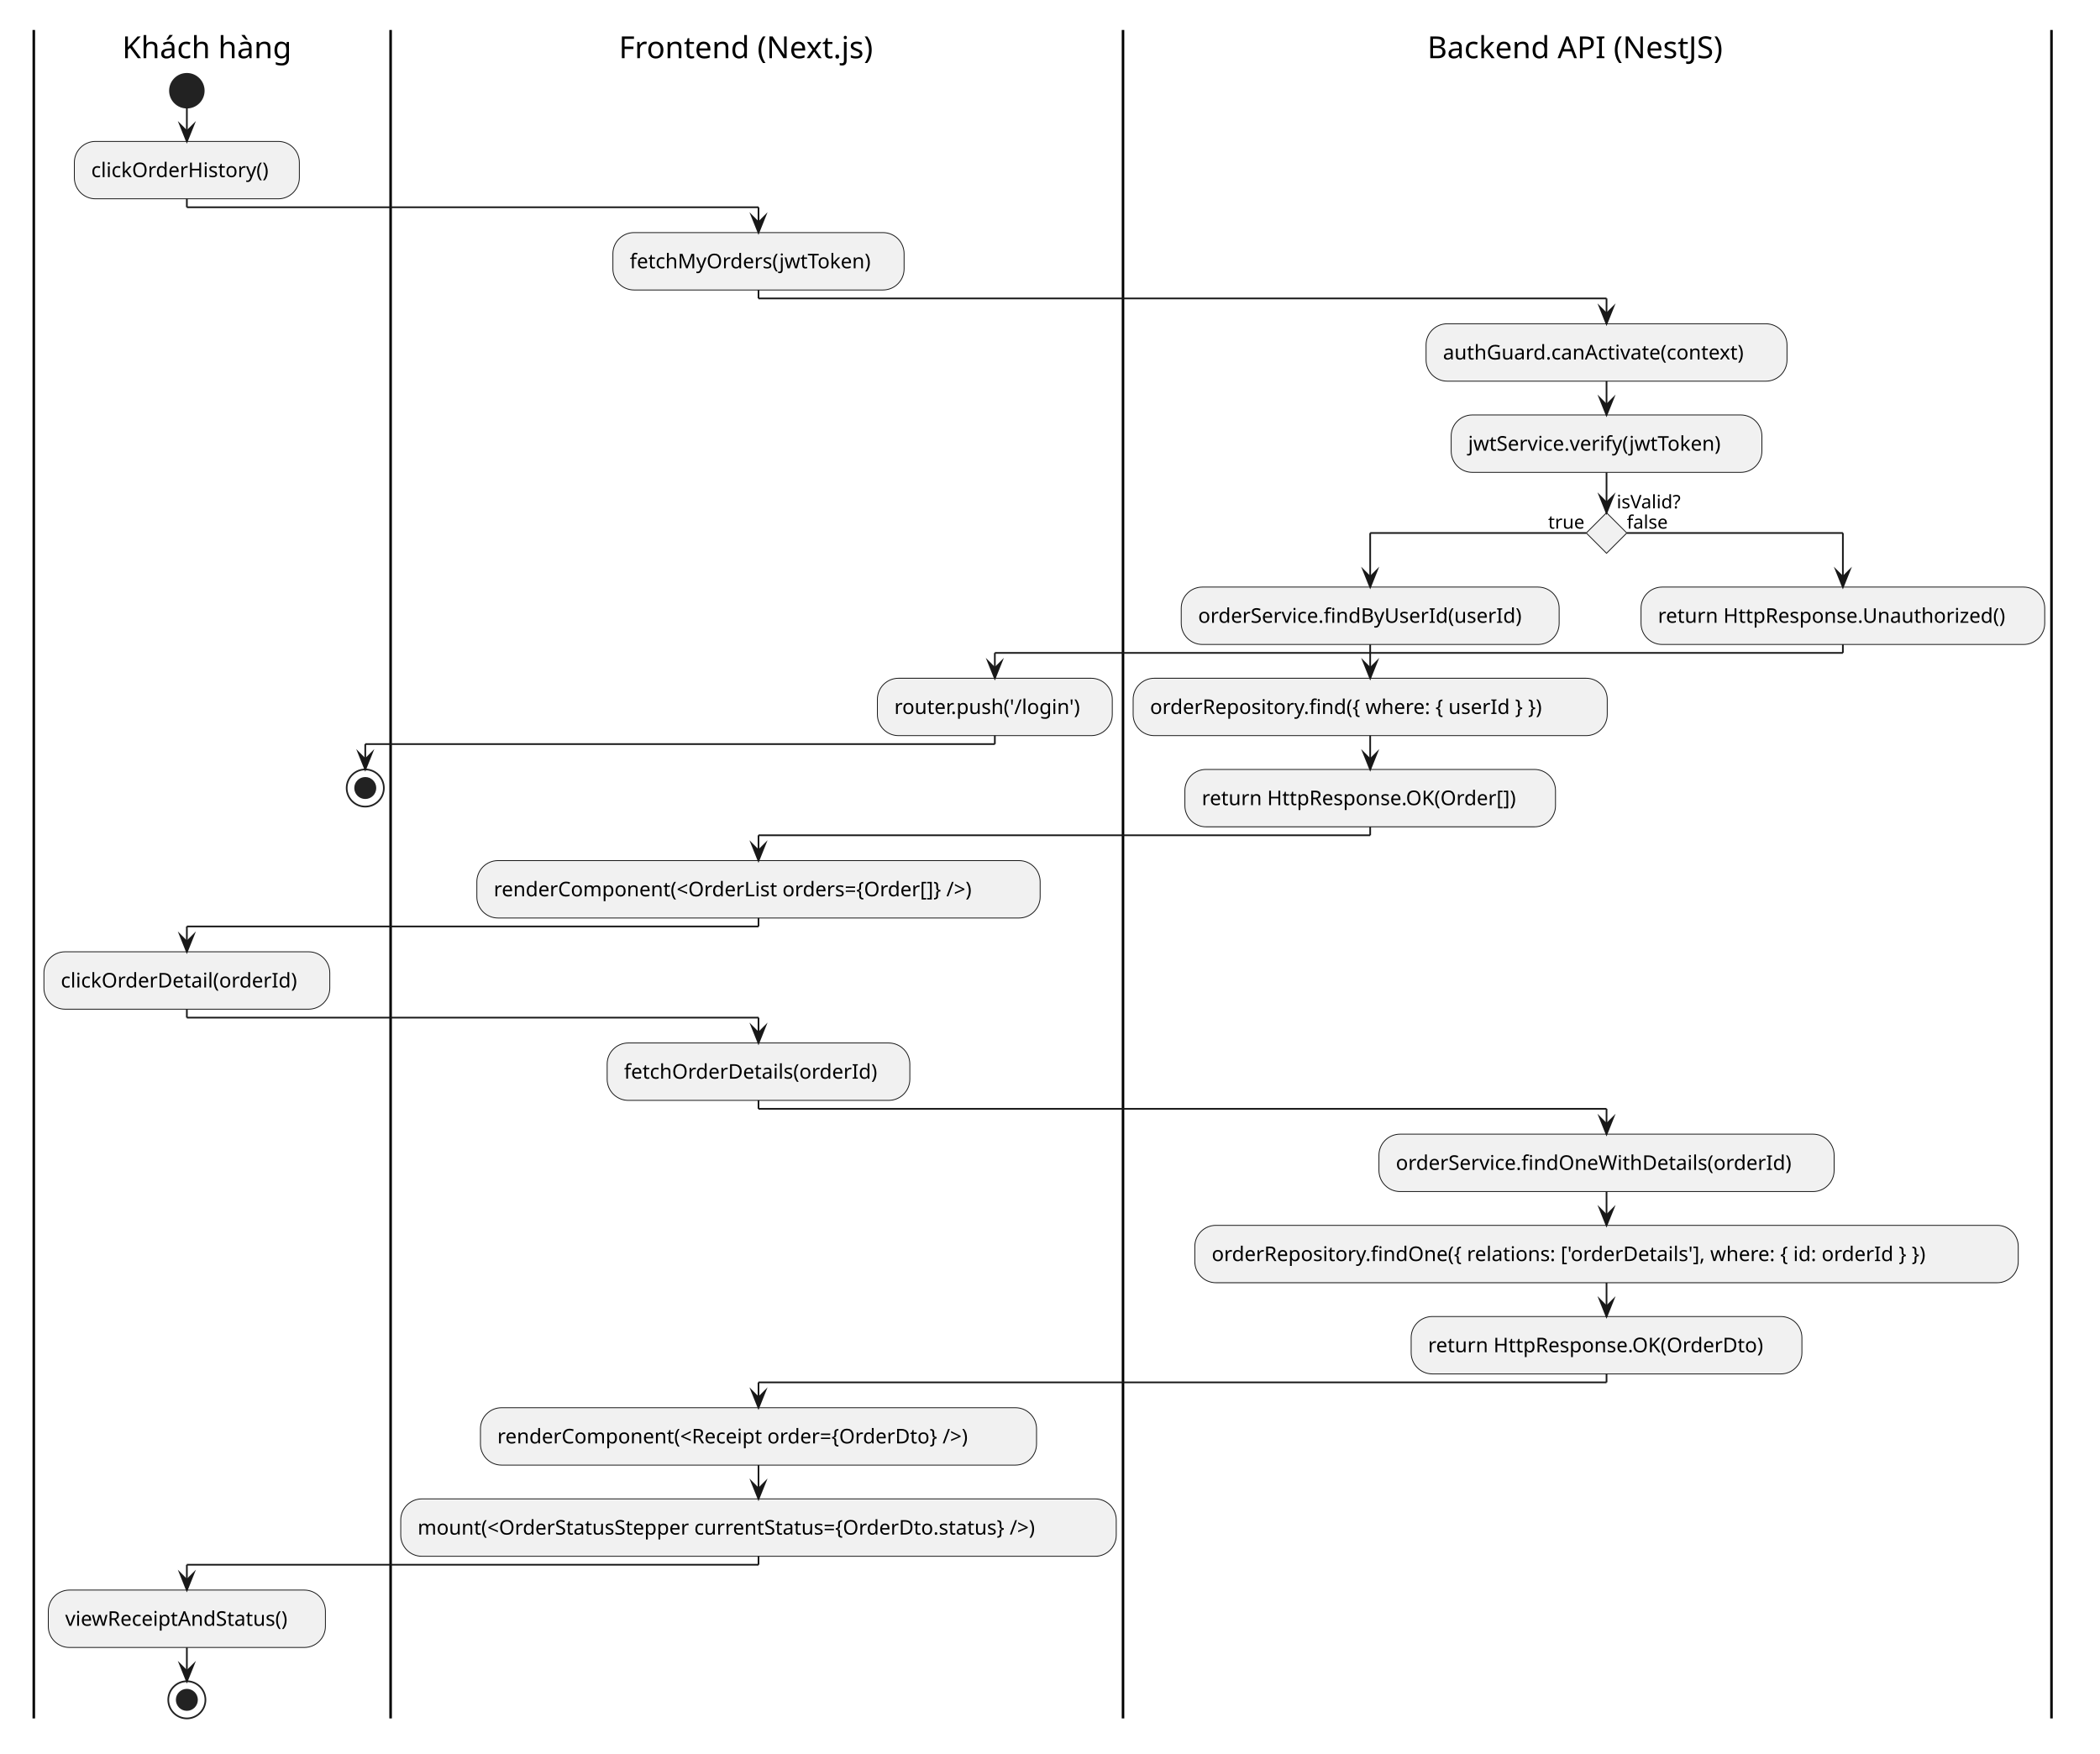
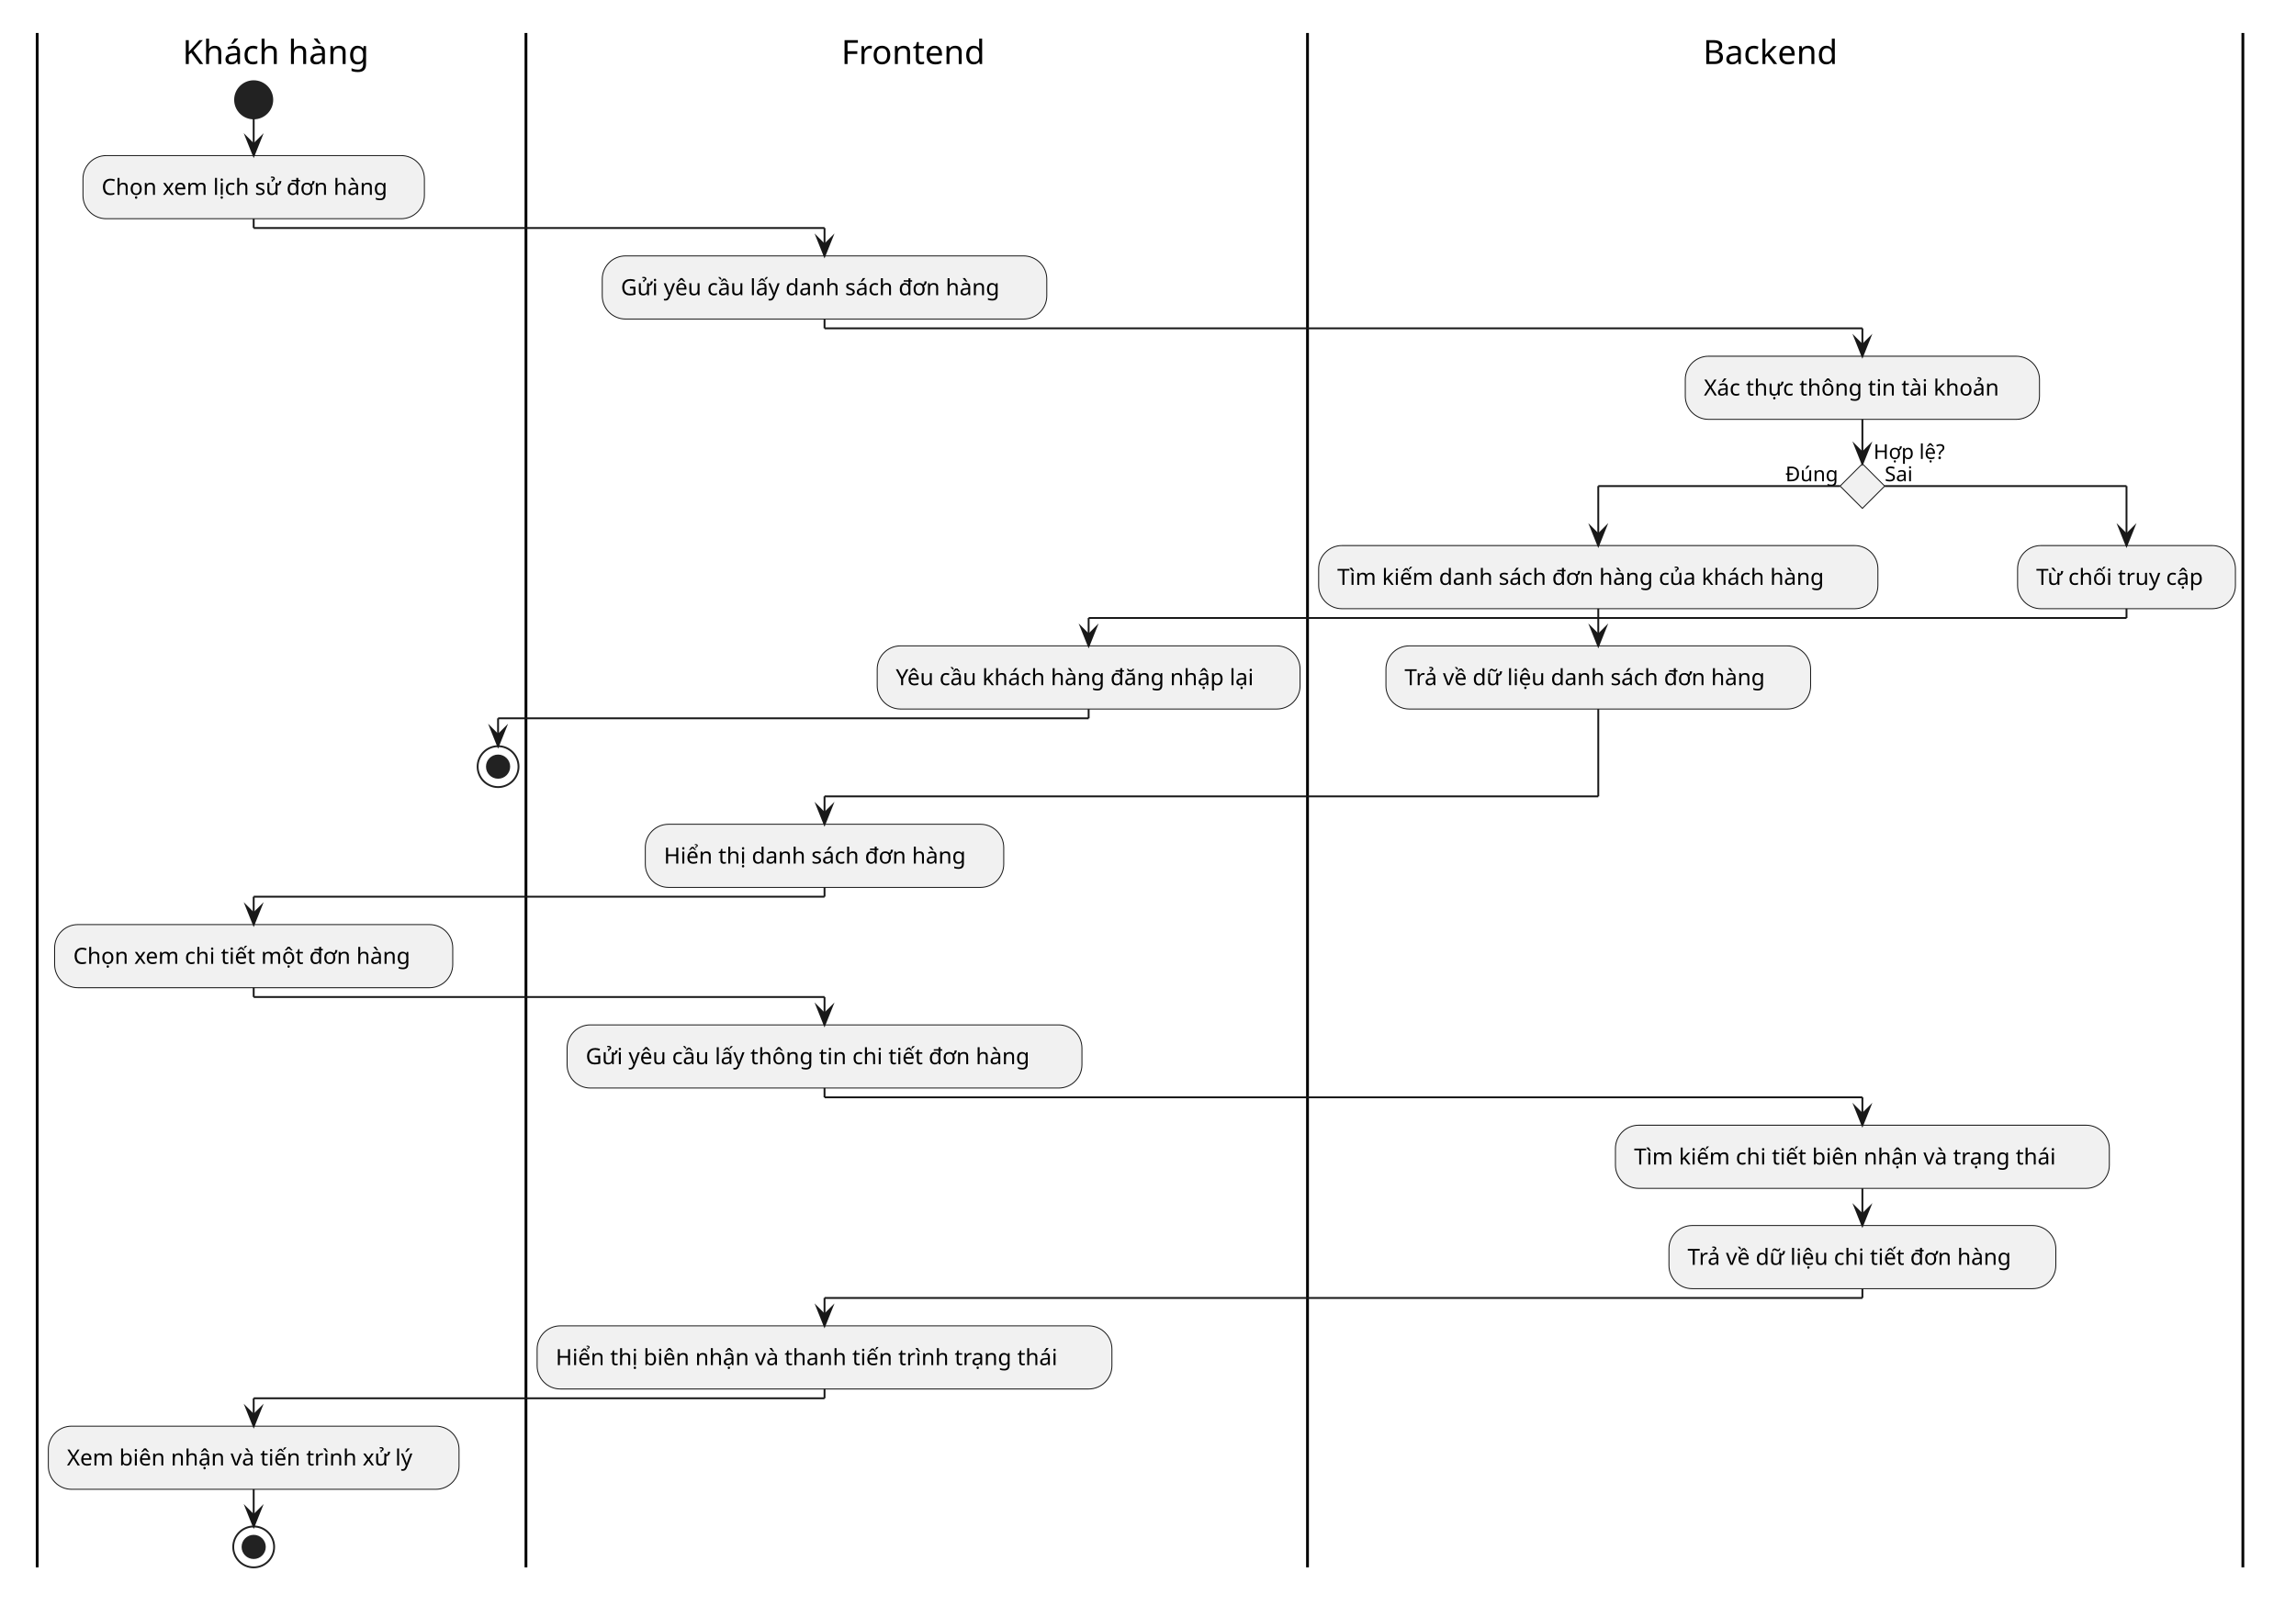
- <svg xmlns="http://www.w3.org/2000/svg" version="1.1" data-diagram-type="ACTIVITY" style="width:1243px;height:1038px;background:#FFFFFF;" width="1243px" height="1038px" viewBox="0 0 1243 1038" zoomAndPan="magnify" preserveAspectRatio="none" contentStyleType="text/css">
+ <svg xmlns="http://www.w3.org/2000/svg" version="1.1" data-diagram-type="ACTIVITY" style="width:1235px;height:864px;background:#FFFFFF;" width="1235px" height="864px" viewBox="0 0 1235 864" zoomAndPan="magnify" preserveAspectRatio="none" contentStyleType="text/css">
  <defs />
  <g font-family="sans-serif" lengthAdjust="spacing">
-     <rect x="20" y="17.745" width="1196.142" height="20.953" fill="none" style="stroke:none;" />
-     <ellipse cx="110.602" cy="53.698" rx="10" ry="10" fill="#222" style="stroke:#222;stroke-width:1;" />
-     <rect x="44.012" y="83.698" width="133.18" height="33.969" fill="#F1F1F1" style="stroke:#181818;stroke-width:0.5;" rx="12.5" ry="12.5" />
-     <text x="54.012" y="104.837" fill="#000" font-size="12" textLength="113.18">clickOrderHistory()</text>
-     <ellipse cx="216.203" cy="466.41" rx="11" ry="11" fill="none" style="stroke:#222;stroke-width:1;" />
-     <ellipse cx="216.203" cy="466.41" rx="6" ry="6" fill="#222" style="stroke:#222;stroke-width:1;" />
-     <rect x="26" y="563.347" width="169.203" height="33.969" fill="#F1F1F1" style="stroke:#181818;stroke-width:0.5;" rx="12.5" ry="12.5" />
-     <text x="36" y="584.486" fill="#000" font-size="12" textLength="149.203">clickOrderDetail(orderId)</text>
-     <rect x="28.59" y="941.128" width="164.023" height="33.969" fill="#F1F1F1" style="stroke:#181818;stroke-width:0.5;" rx="12.5" ry="12.5" />
-     <text x="38.59" y="962.267" fill="#000" font-size="12" textLength="144.023">viewReceiptAndStatus()</text>
-     <ellipse cx="110.602" cy="1006.097" rx="11" ry="11" fill="none" style="stroke:#222;stroke-width:1;" />
-     <ellipse cx="110.602" cy="1006.097" rx="6" ry="6" fill="#222" style="stroke:#222;stroke-width:1;" />
-     <line x1="20" y1="17.745" x2="20" y2="1017.097" style="stroke:#000;stroke-width:1.5;" />
-     <rect x="362.778" y="137.667" width="172.361" height="33.969" fill="#F1F1F1" style="stroke:#181818;stroke-width:0.5;" rx="12.5" ry="12.5" />
-     <text x="372.778" y="158.806" fill="#000" font-size="12" textLength="152.361">fetchMyOrders(jwtToken)</text>
-     <rect x="519.334" y="401.441" width="139.033" height="33.969" fill="#F1F1F1" style="stroke:#181818;stroke-width:0.5;" rx="12.5" ry="12.5" />
-     <text x="529.334" y="422.58" fill="#000" font-size="12" textLength="119.033">router.push('/login')</text>
-     <rect x="282.25" y="509.378" width="333.418" height="33.969" fill="#F1F1F1" style="stroke:#181818;stroke-width:0.5;" rx="12.5" ry="12.5" />
-     <text x="292.25" y="530.517" fill="#000" font-size="12" textLength="313.418">renderComponent(&lt;OrderList orders={Order[]} /&gt;)</text>
-     <rect x="359.38" y="617.316" width="179.158" height="33.969" fill="#F1F1F1" style="stroke:#181818;stroke-width:0.5;" rx="12.5" ry="12.5" />
-     <text x="369.38" y="638.455" fill="#000" font-size="12" textLength="159.158">fetchOrderDetails(orderId)</text>
-     <rect x="284.38" y="833.191" width="329.158" height="33.969" fill="#F1F1F1" style="stroke:#181818;stroke-width:0.5;" rx="12.5" ry="12.5" />
-     <text x="294.38" y="854.33" fill="#000" font-size="12" textLength="309.158">renderComponent(&lt;Receipt order={OrderDto} /&gt;)</text>
-     <rect x="237.203" y="887.16" width="423.512" height="33.969" fill="#F1F1F1" style="stroke:#181818;stroke-width:0.5;" rx="12.5" ry="12.5" />
-     <text x="247.203" y="908.298" fill="#000" font-size="12" textLength="403.512">mount(&lt;OrderStatusStepper currentStatus={OrderDto.status} /&gt;)</text>
-     <line x1="231.203" y1="17.745" x2="231.203" y2="1017.097" style="stroke:#000;stroke-width:1.5;" />
-     <rect x="844.096" y="191.636" width="213.641" height="33.969" fill="#F1F1F1" style="stroke:#181818;stroke-width:0.5;" rx="12.5" ry="12.5" />
-     <text x="854.096" y="212.774" fill="#000" font-size="12" textLength="193.641">authGuard.canActivate(context)</text>
-     <rect x="858.955" y="245.604" width="183.922" height="33.969" fill="#F1F1F1" style="stroke:#181818;stroke-width:0.5;" rx="12.5" ry="12.5" />
-     <text x="868.955" y="266.743" fill="#000" font-size="12" textLength="163.922">jwtService.verify(jwtToken)</text>
-     <polygon points="950.916,303.472,962.916,315.472,950.916,327.472,938.916,315.472,950.916,303.472" fill="#F1F1F1" style="stroke:#181818;stroke-width:0.5;stroke-linejoin:miter;stroke-miterlimit:10;" />
-     <text x="956.916" y="300.878" fill="#000" font-size="11" textLength="41.986">isValid?</text>
-     <text x="916.341" y="312.878" fill="#000" font-size="11" textLength="22.575">true</text>
-     <text x="962.916" y="312.878" fill="#000" font-size="11" textLength="26.168">false</text>
-     <rect x="699.18" y="347.472" width="223.689" height="33.969" fill="#F1F1F1" style="stroke:#181818;stroke-width:0.5;" rx="12.5" ry="12.5" />
-     <text x="709.18" y="368.611" fill="#000" font-size="12" textLength="203.689">orderService.findByUserId(userId)</text>
-     <rect x="670.715" y="401.441" width="280.619" height="33.969" fill="#F1F1F1" style="stroke:#181818;stroke-width:0.5;" rx="12.5" ry="12.5" />
-     <text x="680.715" y="422.58" fill="#000" font-size="12" textLength="260.619">orderRepository.find({ where: { userId } })</text>
-     <rect x="701.339" y="455.41" width="219.371" height="33.969" fill="#F1F1F1" style="stroke:#181818;stroke-width:0.5;" rx="12.5" ry="12.5" />
-     <text x="711.339" y="476.548" fill="#000" font-size="12" textLength="199.371">return HttpResponse.OK(Order[])</text>
-     <rect x="971.334" y="347.472" width="238.947" height="33.969" fill="#F1F1F1" style="stroke:#181818;stroke-width:0.5;" rx="12.5" ry="12.5" />
-     <text x="981.334" y="368.611" fill="#000" font-size="12" textLength="218.947">return HttpResponse.Unauthorized()</text>
-     <rect x="816.202" y="671.285" width="269.428" height="33.969" fill="#F1F1F1" style="stroke:#181818;stroke-width:0.5;" rx="12.5" ry="12.5" />
-     <text x="826.202" y="692.423" fill="#000" font-size="12" textLength="249.428">orderService.findOneWithDetails(orderId)</text>
-     <rect x="707.218" y="725.253" width="487.396" height="33.969" fill="#F1F1F1" style="stroke:#181818;stroke-width:0.5;" rx="12.5" ry="12.5" />
-     <text x="717.218" y="746.392" fill="#000" font-size="12" textLength="467.396">orderRepository.findOne({ relations: ['orderDetails'], where: { id: orderId } })</text>
-     <rect x="835.269" y="779.222" width="231.295" height="33.969" fill="#F1F1F1" style="stroke:#181818;stroke-width:0.5;" rx="12.5" ry="12.5" />
-     <text x="845.269" y="800.361" fill="#000" font-size="12" textLength="211.295">return HttpResponse.OK(OrderDto)</text>
-     <line x1="664.715" y1="17.745" x2="664.715" y2="1017.097" style="stroke:#000;stroke-width:1.5;" />
-     <line x1="1214.281" y1="17.745" x2="1214.281" y2="1017.097" style="stroke:#000;stroke-width:1.5;" />
-     <line x1="110.602" y1="63.698" x2="110.602" y2="83.698" style="stroke:#181818;stroke-width:1;" />
-     <polygon points="106.602,73.698,110.602,83.698,114.602,73.698,110.602,77.698" fill="#181818" style="stroke:#181818;stroke-width:1;stroke-linejoin:miter;stroke-miterlimit:10;" />
-     <line x1="110.602" y1="975.097" x2="110.602" y2="995.097" style="stroke:#181818;stroke-width:1;" />
-     <polygon points="106.602,985.097,110.602,995.097,114.602,985.097,110.602,989.097" fill="#181818" style="stroke:#181818;stroke-width:1;stroke-linejoin:miter;stroke-miterlimit:10;" />
-     <line x1="448.959" y1="867.16" x2="448.959" y2="887.16" style="stroke:#181818;stroke-width:1;" />
-     <polygon points="444.959,877.16,448.959,887.16,452.959,877.16,448.959,881.16" fill="#181818" style="stroke:#181818;stroke-width:1;stroke-linejoin:miter;stroke-miterlimit:10;" />
-     <line x1="950.916" y1="225.604" x2="950.916" y2="245.604" style="stroke:#181818;stroke-width:1;" />
-     <polygon points="946.916,235.604,950.916,245.604,954.916,235.604,950.916,239.604" fill="#181818" style="stroke:#181818;stroke-width:1;stroke-linejoin:miter;stroke-miterlimit:10;" />
-     <line x1="811.024" y1="381.441" x2="811.024" y2="401.441" style="stroke:#181818;stroke-width:1;" />
-     <polygon points="807.024,391.441,811.024,401.441,815.024,391.441,811.024,395.441" fill="#181818" style="stroke:#181818;stroke-width:1;stroke-linejoin:miter;stroke-miterlimit:10;" />
-     <line x1="811.024" y1="435.41" x2="811.024" y2="455.41" style="stroke:#181818;stroke-width:1;" />
-     <polygon points="807.024,445.41,811.024,455.41,815.024,445.41,811.024,449.41" fill="#181818" style="stroke:#181818;stroke-width:1;stroke-linejoin:miter;stroke-miterlimit:10;" />
-     <line x1="938.916" y1="315.472" x2="811.024" y2="315.472" style="stroke:#181818;stroke-width:1;" />
-     <line x1="811.024" y1="315.472" x2="811.024" y2="347.472" style="stroke:#181818;stroke-width:1;" />
-     <polygon points="807.024,337.472,811.024,347.472,815.024,337.472,811.024,341.472" fill="#181818" style="stroke:#181818;stroke-width:1;stroke-linejoin:miter;stroke-miterlimit:10;" />
-     <line x1="962.916" y1="315.472" x2="1090.808" y2="315.472" style="stroke:#181818;stroke-width:1;" />
-     <line x1="1090.808" y1="315.472" x2="1090.808" y2="347.472" style="stroke:#181818;stroke-width:1;" />
-     <polygon points="1086.808,337.472,1090.808,347.472,1094.808,337.472,1090.808,341.472" fill="#181818" style="stroke:#181818;stroke-width:1;stroke-linejoin:miter;stroke-miterlimit:10;" />
-     <line x1="811.024" y1="489.378" x2="811.024" y2="494.378" style="stroke:#181818;stroke-width:1;" />
-     <line x1="811.024" y1="494.378" x2="448.959" y2="494.378" style="stroke:#181818;stroke-width:1;" />
-     <line x1="448.959" y1="494.378" x2="448.959" y2="509.378" style="stroke:#181818;stroke-width:1;" />
-     <polygon points="444.959,499.378,448.959,509.378,452.959,499.378,448.959,503.378" fill="#181818" style="stroke:#181818;stroke-width:1;stroke-linejoin:miter;stroke-miterlimit:10;" />
-     <line x1="950.916" y1="279.573" x2="950.916" y2="303.472" style="stroke:#181818;stroke-width:1;" />
-     <polygon points="946.916,293.472,950.916,303.472,954.916,293.472,950.916,297.472" fill="#181818" style="stroke:#181818;stroke-width:1;stroke-linejoin:miter;stroke-miterlimit:10;" />
-     <line x1="950.916" y1="705.253" x2="950.916" y2="725.253" style="stroke:#181818;stroke-width:1;" />
-     <polygon points="946.916,715.253,950.916,725.253,954.916,715.253,950.916,719.253" fill="#181818" style="stroke:#181818;stroke-width:1;stroke-linejoin:miter;stroke-miterlimit:10;" />
-     <line x1="950.916" y1="759.222" x2="950.916" y2="779.222" style="stroke:#181818;stroke-width:1;" />
-     <polygon points="946.916,769.222,950.916,779.222,954.916,769.222,950.916,773.222" fill="#181818" style="stroke:#181818;stroke-width:1;stroke-linejoin:miter;stroke-miterlimit:10;" />
-     <line x1="110.602" y1="117.667" x2="110.602" y2="122.667" style="stroke:#181818;stroke-width:1;" />
-     <line x1="110.602" y1="122.667" x2="448.959" y2="122.667" style="stroke:#181818;stroke-width:1;" />
-     <line x1="448.959" y1="122.667" x2="448.959" y2="137.667" style="stroke:#181818;stroke-width:1;" />
-     <polygon points="444.959,127.667,448.959,137.667,452.959,127.667,448.959,131.667" fill="#181818" style="stroke:#181818;stroke-width:1;stroke-linejoin:miter;stroke-miterlimit:10;" />
-     <line x1="448.959" y1="171.636" x2="448.959" y2="176.636" style="stroke:#181818;stroke-width:1;" />
-     <line x1="448.959" y1="176.636" x2="950.916" y2="176.636" style="stroke:#181818;stroke-width:1;" />
-     <line x1="950.916" y1="176.636" x2="950.916" y2="191.636" style="stroke:#181818;stroke-width:1;" />
-     <polygon points="946.916,181.636,950.916,191.636,954.916,181.636,950.916,185.636" fill="#181818" style="stroke:#181818;stroke-width:1;stroke-linejoin:miter;stroke-miterlimit:10;" />
-     <line x1="1090.808" y1="381.441" x2="1090.808" y2="386.441" style="stroke:#181818;stroke-width:1;" />
-     <line x1="1090.808" y1="386.441" x2="588.851" y2="386.441" style="stroke:#181818;stroke-width:1;" />
-     <line x1="588.851" y1="386.441" x2="588.851" y2="401.441" style="stroke:#181818;stroke-width:1;" />
-     <polygon points="584.851,391.441,588.851,401.441,592.851,391.441,588.851,395.441" fill="#181818" style="stroke:#181818;stroke-width:1;stroke-linejoin:miter;stroke-miterlimit:10;" />
-     <line x1="588.851" y1="435.41" x2="588.851" y2="440.41" style="stroke:#181818;stroke-width:1;" />
-     <line x1="588.851" y1="440.41" x2="216.203" y2="440.41" style="stroke:#181818;stroke-width:1;" />
-     <line x1="216.203" y1="440.41" x2="216.203" y2="455.41" style="stroke:#181818;stroke-width:1;" />
-     <polygon points="212.203,445.41,216.203,455.41,220.203,445.41,216.203,449.41" fill="#181818" style="stroke:#181818;stroke-width:1;stroke-linejoin:miter;stroke-miterlimit:10;" />
-     <line x1="448.959" y1="543.347" x2="448.959" y2="548.347" style="stroke:#181818;stroke-width:1;" />
-     <line x1="448.959" y1="548.347" x2="110.602" y2="548.347" style="stroke:#181818;stroke-width:1;" />
-     <line x1="110.602" y1="548.347" x2="110.602" y2="563.347" style="stroke:#181818;stroke-width:1;" />
-     <polygon points="106.602,553.347,110.602,563.347,114.602,553.347,110.602,557.347" fill="#181818" style="stroke:#181818;stroke-width:1;stroke-linejoin:miter;stroke-miterlimit:10;" />
-     <line x1="110.602" y1="597.316" x2="110.602" y2="602.316" style="stroke:#181818;stroke-width:1;" />
-     <line x1="110.602" y1="602.316" x2="448.959" y2="602.316" style="stroke:#181818;stroke-width:1;" />
-     <line x1="448.959" y1="602.316" x2="448.959" y2="617.316" style="stroke:#181818;stroke-width:1;" />
-     <polygon points="444.959,607.316,448.959,617.316,452.959,607.316,448.959,611.316" fill="#181818" style="stroke:#181818;stroke-width:1;stroke-linejoin:miter;stroke-miterlimit:10;" />
-     <line x1="448.959" y1="651.285" x2="448.959" y2="656.285" style="stroke:#181818;stroke-width:1;" />
-     <line x1="448.959" y1="656.285" x2="950.916" y2="656.285" style="stroke:#181818;stroke-width:1;" />
-     <line x1="950.916" y1="656.285" x2="950.916" y2="671.285" style="stroke:#181818;stroke-width:1;" />
-     <polygon points="946.916,661.285,950.916,671.285,954.916,661.285,950.916,665.285" fill="#181818" style="stroke:#181818;stroke-width:1;stroke-linejoin:miter;stroke-miterlimit:10;" />
-     <line x1="950.916" y1="813.191" x2="950.916" y2="818.191" style="stroke:#181818;stroke-width:1;" />
-     <line x1="950.916" y1="818.191" x2="448.959" y2="818.191" style="stroke:#181818;stroke-width:1;" />
-     <line x1="448.959" y1="818.191" x2="448.959" y2="833.191" style="stroke:#181818;stroke-width:1;" />
-     <polygon points="444.959,823.191,448.959,833.191,452.959,823.191,448.959,827.191" fill="#181818" style="stroke:#181818;stroke-width:1;stroke-linejoin:miter;stroke-miterlimit:10;" />
-     <line x1="448.959" y1="921.128" x2="448.959" y2="926.128" style="stroke:#181818;stroke-width:1;" />
-     <line x1="448.959" y1="926.128" x2="110.602" y2="926.128" style="stroke:#181818;stroke-width:1;" />
-     <line x1="110.602" y1="926.128" x2="110.602" y2="941.128" style="stroke:#181818;stroke-width:1;" />
-     <polygon points="106.602,931.128,110.602,941.128,114.602,931.128,110.602,935.128" fill="#181818" style="stroke:#181818;stroke-width:1;stroke-linejoin:miter;stroke-miterlimit:10;" />
-     <text x="72.331" y="34.453" fill="#000" font-size="18" textLength="106.541">Khách hàng</text>
-     <text x="366.331" y="34.453" fill="#000" font-size="18" textLength="163.257">Frontend (Next.js)</text>
-     <text x="844.857" y="34.453" fill="#000" font-size="18" textLength="189.281">Backend API (NestJS)</text>
+     <rect x="20" y="17.745" width="1188.278" height="20.953" fill="none" style="stroke:none;" />
+     <ellipse cx="136.456" cy="53.698" rx="10" ry="10" fill="#222" style="stroke:#222;stroke-width:1;" />
+     <rect x="44.63" y="83.698" width="183.652" height="33.969" fill="#F1F1F1" style="stroke:#181818;stroke-width:0.5;" rx="12.5" ry="12.5" />
+     <text x="54.63" y="104.837" fill="#000" font-size="12" textLength="163.652">Chọn xem lịch sử đơn hàng</text>
+     <ellipse cx="267.912" cy="412.441" rx="11" ry="11" fill="none" style="stroke:#222;stroke-width:1;" />
+     <ellipse cx="267.912" cy="412.441" rx="6" ry="6" fill="#222" style="stroke:#222;stroke-width:1;" />
+     <rect x="29.387" y="497.41" width="214.139" height="33.969" fill="#F1F1F1" style="stroke:#181818;stroke-width:0.5;" rx="12.5" ry="12.5" />
+     <text x="39.387" y="518.548" fill="#000" font-size="12" textLength="194.139">Chọn xem chi tiết một đơn hàng</text>
+     <rect x="26" y="767.253" width="220.912" height="33.969" fill="#F1F1F1" style="stroke:#181818;stroke-width:0.5;" rx="12.5" ry="12.5" />
+     <text x="36" y="788.392" fill="#000" font-size="12" textLength="200.912">Xem biên nhận và tiến trình xử lý</text>
+     <ellipse cx="136.456" cy="832.222" rx="11" ry="11" fill="none" style="stroke:#222;stroke-width:1;" />
+     <ellipse cx="136.456" cy="832.222" rx="6" ry="6" fill="#222" style="stroke:#222;stroke-width:1;" />
+     <line x1="20" y1="17.745" x2="20" y2="843.222" style="stroke:#000;stroke-width:1.5;" />
+     <rect x="323.948" y="137.667" width="239.111" height="33.969" fill="#F1F1F1" style="stroke:#181818;stroke-width:0.5;" rx="12.5" ry="12.5" />
+     <text x="333.948" y="158.806" fill="#000" font-size="12" textLength="219.111">Gửi yêu cầu lấy danh sách đơn hàng</text>
+     <rect x="471.844" y="347.472" width="227.451" height="33.969" fill="#F1F1F1" style="stroke:#181818;stroke-width:0.5;" rx="12.5" ry="12.5" />
+     <text x="481.844" y="368.611" fill="#000" font-size="12" textLength="207.451">Yêu cầu khách hàng đăng nhập lại</text>
+     <rect x="347.104" y="443.441" width="192.799" height="33.969" fill="#F1F1F1" style="stroke:#181818;stroke-width:0.5;" rx="12.5" ry="12.5" />
+     <text x="357.104" y="464.58" fill="#000" font-size="12" textLength="172.799">Hiển thị danh sách đơn hàng</text>
+     <rect x="305.037" y="551.378" width="276.934" height="33.969" fill="#F1F1F1" style="stroke:#181818;stroke-width:0.5;" rx="12.5" ry="12.5" />
+     <text x="315.037" y="572.517" fill="#000" font-size="12" textLength="256.934">Gửi yêu cầu lấy thông tin chi tiết đơn hàng</text>
+     <rect x="288.912" y="713.285" width="309.184" height="33.969" fill="#F1F1F1" style="stroke:#181818;stroke-width:0.5;" rx="12.5" ry="12.5" />
+     <text x="298.912" y="734.423" fill="#000" font-size="12" textLength="289.184">Hiển thị biên nhận và thanh tiến trình trạng thái</text>
+     <line x1="282.912" y1="17.745" x2="282.912" y2="843.222" style="stroke:#000;stroke-width:1.5;" />
+     <rect x="906.503" y="191.636" width="190.525" height="33.969" fill="#F1F1F1" style="stroke:#181818;stroke-width:0.5;" rx="12.5" ry="12.5" />
+     <text x="916.503" y="212.774" fill="#000" font-size="12" textLength="170.525">Xác thực thông tin tài khoản</text>
+     <polygon points="1001.766,249.503,1013.766,261.503,1001.766,273.503,989.766,261.503,1001.766,249.503" fill="#F1F1F1" style="stroke:#181818;stroke-width:0.5;stroke-linejoin:miter;stroke-miterlimit:10;" />
+     <text x="1007.766" y="246.909" fill="#000" font-size="11" textLength="41.143">Hợp lệ?</text>
+     <text x="960.316" y="258.909" fill="#000" font-size="11" textLength="29.45">Đúng</text>
+     <text x="1013.766" y="258.909" fill="#000" font-size="11" textLength="16.779">Sai</text>
+     <rect x="709.295" y="293.503" width="300.811" height="33.969" fill="#F1F1F1" style="stroke:#181818;stroke-width:0.5;" rx="12.5" ry="12.5" />
+     <text x="719.295" y="314.642" fill="#000" font-size="12" textLength="280.811">Tìm kiếm danh sách đơn hàng của khách hàng</text>
+     <rect x="745.491" y="347.472" width="228.418" height="33.969" fill="#F1F1F1" style="stroke:#181818;stroke-width:0.5;" rx="12.5" ry="12.5" />
+     <text x="755.491" y="368.611" fill="#000" font-size="12" textLength="208.418">Trả về dữ liệu danh sách đơn hàng</text>
+     <rect x="1085.245" y="293.503" width="117.172" height="33.969" fill="#F1F1F1" style="stroke:#181818;stroke-width:0.5;" rx="12.5" ry="12.5" />
+     <text x="1095.245" y="314.642" fill="#000" font-size="12" textLength="97.172">Từ chối truy cập</text>
+     <rect x="868.933" y="605.347" width="265.666" height="33.969" fill="#F1F1F1" style="stroke:#181818;stroke-width:0.5;" rx="12.5" ry="12.5" />
+     <text x="878.933" y="626.486" fill="#000" font-size="12" textLength="245.666">Tìm kiếm chi tiết biên nhận và trạng thái</text>
+     <rect x="897.72" y="659.316" width="208.092" height="33.969" fill="#F1F1F1" style="stroke:#181818;stroke-width:0.5;" rx="12.5" ry="12.5" />
+     <text x="907.72" y="680.455" fill="#000" font-size="12" textLength="188.092">Trả về dữ liệu chi tiết đơn hàng</text>
+     <line x1="703.295" y1="17.745" x2="703.295" y2="843.222" style="stroke:#000;stroke-width:1.5;" />
+     <line x1="1206.417" y1="17.745" x2="1206.417" y2="843.222" style="stroke:#000;stroke-width:1.5;" />
+     <line x1="136.456" y1="63.698" x2="136.456" y2="83.698" style="stroke:#181818;stroke-width:1;" />
+     <polygon points="132.456,73.698,136.456,83.698,140.456,73.698,136.456,77.698" fill="#181818" style="stroke:#181818;stroke-width:1;stroke-linejoin:miter;stroke-miterlimit:10;" />
+     <line x1="136.456" y1="801.222" x2="136.456" y2="821.222" style="stroke:#181818;stroke-width:1;" />
+     <polygon points="132.456,811.222,136.456,821.222,140.456,811.222,136.456,815.222" fill="#181818" style="stroke:#181818;stroke-width:1;stroke-linejoin:miter;stroke-miterlimit:10;" />
+     <line x1="859.7" y1="327.472" x2="859.7" y2="347.472" style="stroke:#181818;stroke-width:1;" />
+     <polygon points="855.7,337.472,859.7,347.472,863.7,337.472,859.7,341.472" fill="#181818" style="stroke:#181818;stroke-width:1;stroke-linejoin:miter;stroke-miterlimit:10;" />
+     <line x1="989.766" y1="261.503" x2="859.7" y2="261.503" style="stroke:#181818;stroke-width:1;" />
+     <line x1="859.7" y1="261.503" x2="859.7" y2="293.503" style="stroke:#181818;stroke-width:1;" />
+     <polygon points="855.7,283.503,859.7,293.503,863.7,283.503,859.7,287.503" fill="#181818" style="stroke:#181818;stroke-width:1;stroke-linejoin:miter;stroke-miterlimit:10;" />
+     <line x1="1013.766" y1="261.503" x2="1143.831" y2="261.503" style="stroke:#181818;stroke-width:1;" />
+     <line x1="1143.831" y1="261.503" x2="1143.831" y2="293.503" style="stroke:#181818;stroke-width:1;" />
+     <polygon points="1139.831,283.503,1143.831,293.503,1147.831,283.503,1143.831,287.503" fill="#181818" style="stroke:#181818;stroke-width:1;stroke-linejoin:miter;stroke-miterlimit:10;" />
+     <line x1="859.7" y1="381.441" x2="859.7" y2="428.441" style="stroke:#181818;stroke-width:1;" />
+     <line x1="859.7" y1="428.441" x2="443.504" y2="428.441" style="stroke:#181818;stroke-width:1;" />
+     <line x1="443.504" y1="428.441" x2="443.504" y2="443.441" style="stroke:#181818;stroke-width:1;" />
+     <polygon points="439.504,433.441,443.504,443.441,447.504,433.441,443.504,437.441" fill="#181818" style="stroke:#181818;stroke-width:1;stroke-linejoin:miter;stroke-miterlimit:10;" />
+     <line x1="1001.766" y1="225.604" x2="1001.766" y2="249.503" style="stroke:#181818;stroke-width:1;" />
+     <polygon points="997.766,239.503,1001.766,249.503,1005.766,239.503,1001.766,243.503" fill="#181818" style="stroke:#181818;stroke-width:1;stroke-linejoin:miter;stroke-miterlimit:10;" />
+     <line x1="1001.766" y1="639.316" x2="1001.766" y2="659.316" style="stroke:#181818;stroke-width:1;" />
+     <polygon points="997.766,649.316,1001.766,659.316,1005.766,649.316,1001.766,653.316" fill="#181818" style="stroke:#181818;stroke-width:1;stroke-linejoin:miter;stroke-miterlimit:10;" />
+     <line x1="136.456" y1="117.667" x2="136.456" y2="122.667" style="stroke:#181818;stroke-width:1;" />
+     <line x1="136.456" y1="122.667" x2="443.504" y2="122.667" style="stroke:#181818;stroke-width:1;" />
+     <line x1="443.504" y1="122.667" x2="443.504" y2="137.667" style="stroke:#181818;stroke-width:1;" />
+     <polygon points="439.504,127.667,443.504,137.667,447.504,127.667,443.504,131.667" fill="#181818" style="stroke:#181818;stroke-width:1;stroke-linejoin:miter;stroke-miterlimit:10;" />
+     <line x1="443.504" y1="171.636" x2="443.504" y2="176.636" style="stroke:#181818;stroke-width:1;" />
+     <line x1="443.504" y1="176.636" x2="1001.766" y2="176.636" style="stroke:#181818;stroke-width:1;" />
+     <line x1="1001.766" y1="176.636" x2="1001.766" y2="191.636" style="stroke:#181818;stroke-width:1;" />
+     <polygon points="997.766,181.636,1001.766,191.636,1005.766,181.636,1001.766,185.636" fill="#181818" style="stroke:#181818;stroke-width:1;stroke-linejoin:miter;stroke-miterlimit:10;" />
+     <line x1="1143.831" y1="327.472" x2="1143.831" y2="332.472" style="stroke:#181818;stroke-width:1;" />
+     <line x1="1143.831" y1="332.472" x2="585.569" y2="332.472" style="stroke:#181818;stroke-width:1;" />
+     <line x1="585.569" y1="332.472" x2="585.569" y2="347.472" style="stroke:#181818;stroke-width:1;" />
+     <polygon points="581.569,337.472,585.569,347.472,589.569,337.472,585.569,341.472" fill="#181818" style="stroke:#181818;stroke-width:1;stroke-linejoin:miter;stroke-miterlimit:10;" />
+     <line x1="585.569" y1="381.441" x2="585.569" y2="386.441" style="stroke:#181818;stroke-width:1;" />
+     <line x1="585.569" y1="386.441" x2="267.912" y2="386.441" style="stroke:#181818;stroke-width:1;" />
+     <line x1="267.912" y1="386.441" x2="267.912" y2="401.441" style="stroke:#181818;stroke-width:1;" />
+     <polygon points="263.912,391.441,267.912,401.441,271.912,391.441,267.912,395.441" fill="#181818" style="stroke:#181818;stroke-width:1;stroke-linejoin:miter;stroke-miterlimit:10;" />
+     <line x1="443.504" y1="477.41" x2="443.504" y2="482.41" style="stroke:#181818;stroke-width:1;" />
+     <line x1="443.504" y1="482.41" x2="136.456" y2="482.41" style="stroke:#181818;stroke-width:1;" />
+     <line x1="136.456" y1="482.41" x2="136.456" y2="497.41" style="stroke:#181818;stroke-width:1;" />
+     <polygon points="132.456,487.41,136.456,497.41,140.456,487.41,136.456,491.41" fill="#181818" style="stroke:#181818;stroke-width:1;stroke-linejoin:miter;stroke-miterlimit:10;" />
+     <line x1="136.456" y1="531.378" x2="136.456" y2="536.378" style="stroke:#181818;stroke-width:1;" />
+     <line x1="136.456" y1="536.378" x2="443.504" y2="536.378" style="stroke:#181818;stroke-width:1;" />
+     <line x1="443.504" y1="536.378" x2="443.504" y2="551.378" style="stroke:#181818;stroke-width:1;" />
+     <polygon points="439.504,541.378,443.504,551.378,447.504,541.378,443.504,545.378" fill="#181818" style="stroke:#181818;stroke-width:1;stroke-linejoin:miter;stroke-miterlimit:10;" />
+     <line x1="443.504" y1="585.347" x2="443.504" y2="590.347" style="stroke:#181818;stroke-width:1;" />
+     <line x1="443.504" y1="590.347" x2="1001.766" y2="590.347" style="stroke:#181818;stroke-width:1;" />
+     <line x1="1001.766" y1="590.347" x2="1001.766" y2="605.347" style="stroke:#181818;stroke-width:1;" />
+     <polygon points="997.766,595.347,1001.766,605.347,1005.766,595.347,1001.766,599.347" fill="#181818" style="stroke:#181818;stroke-width:1;stroke-linejoin:miter;stroke-miterlimit:10;" />
+     <line x1="1001.766" y1="693.285" x2="1001.766" y2="698.285" style="stroke:#181818;stroke-width:1;" />
+     <line x1="1001.766" y1="698.285" x2="443.504" y2="698.285" style="stroke:#181818;stroke-width:1;" />
+     <line x1="443.504" y1="698.285" x2="443.504" y2="713.285" style="stroke:#181818;stroke-width:1;" />
+     <polygon points="439.504,703.285,443.504,713.285,447.504,703.285,443.504,707.285" fill="#181818" style="stroke:#181818;stroke-width:1;stroke-linejoin:miter;stroke-miterlimit:10;" />
+     <line x1="443.504" y1="747.253" x2="443.504" y2="752.253" style="stroke:#181818;stroke-width:1;" />
+     <line x1="443.504" y1="752.253" x2="136.456" y2="752.253" style="stroke:#181818;stroke-width:1;" />
+     <line x1="136.456" y1="752.253" x2="136.456" y2="767.253" style="stroke:#181818;stroke-width:1;" />
+     <polygon points="132.456,757.253,136.456,767.253,140.456,757.253,136.456,761.253" fill="#181818" style="stroke:#181818;stroke-width:1;stroke-linejoin:miter;stroke-miterlimit:10;" />
+     <text x="98.186" y="34.453" fill="#000" font-size="18" textLength="106.541">Khách hàng</text>
+     <text x="452.533" y="34.453" fill="#000" font-size="18" textLength="81.141">Frontend</text>
+     <text x="916.052" y="34.453" fill="#000" font-size="18" textLength="77.607">Backend</text>
  </g>
</svg>
